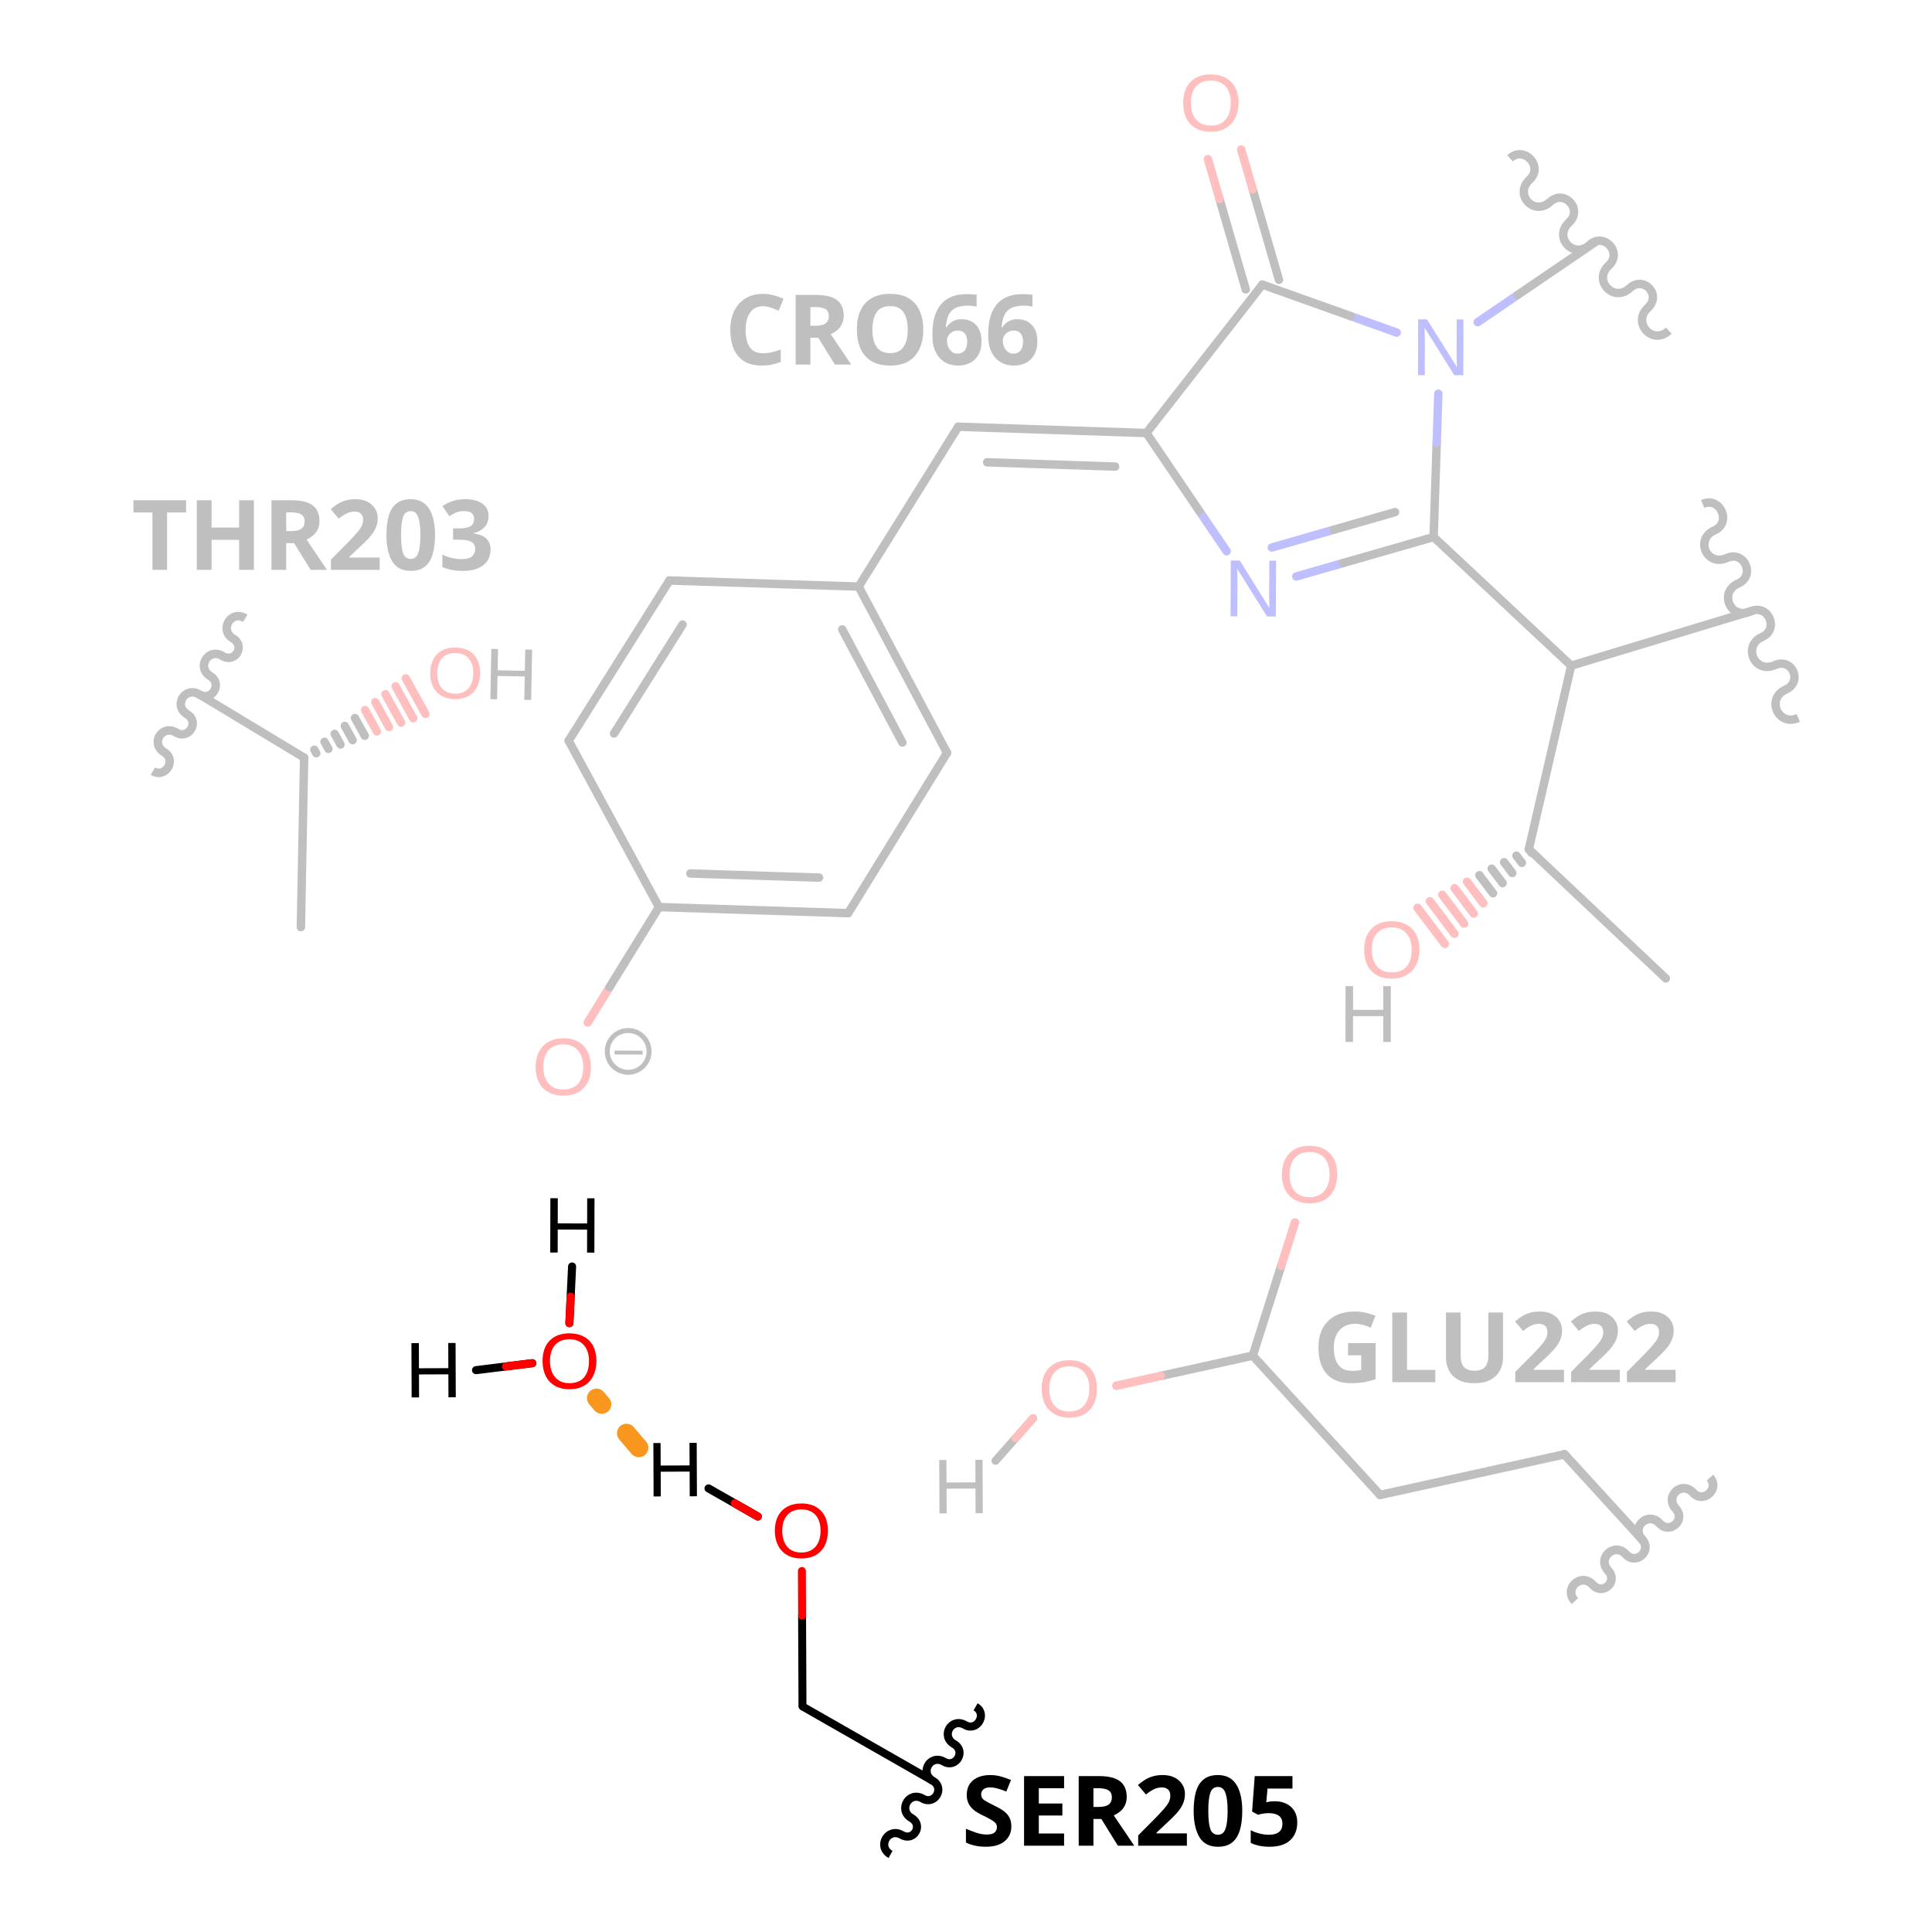
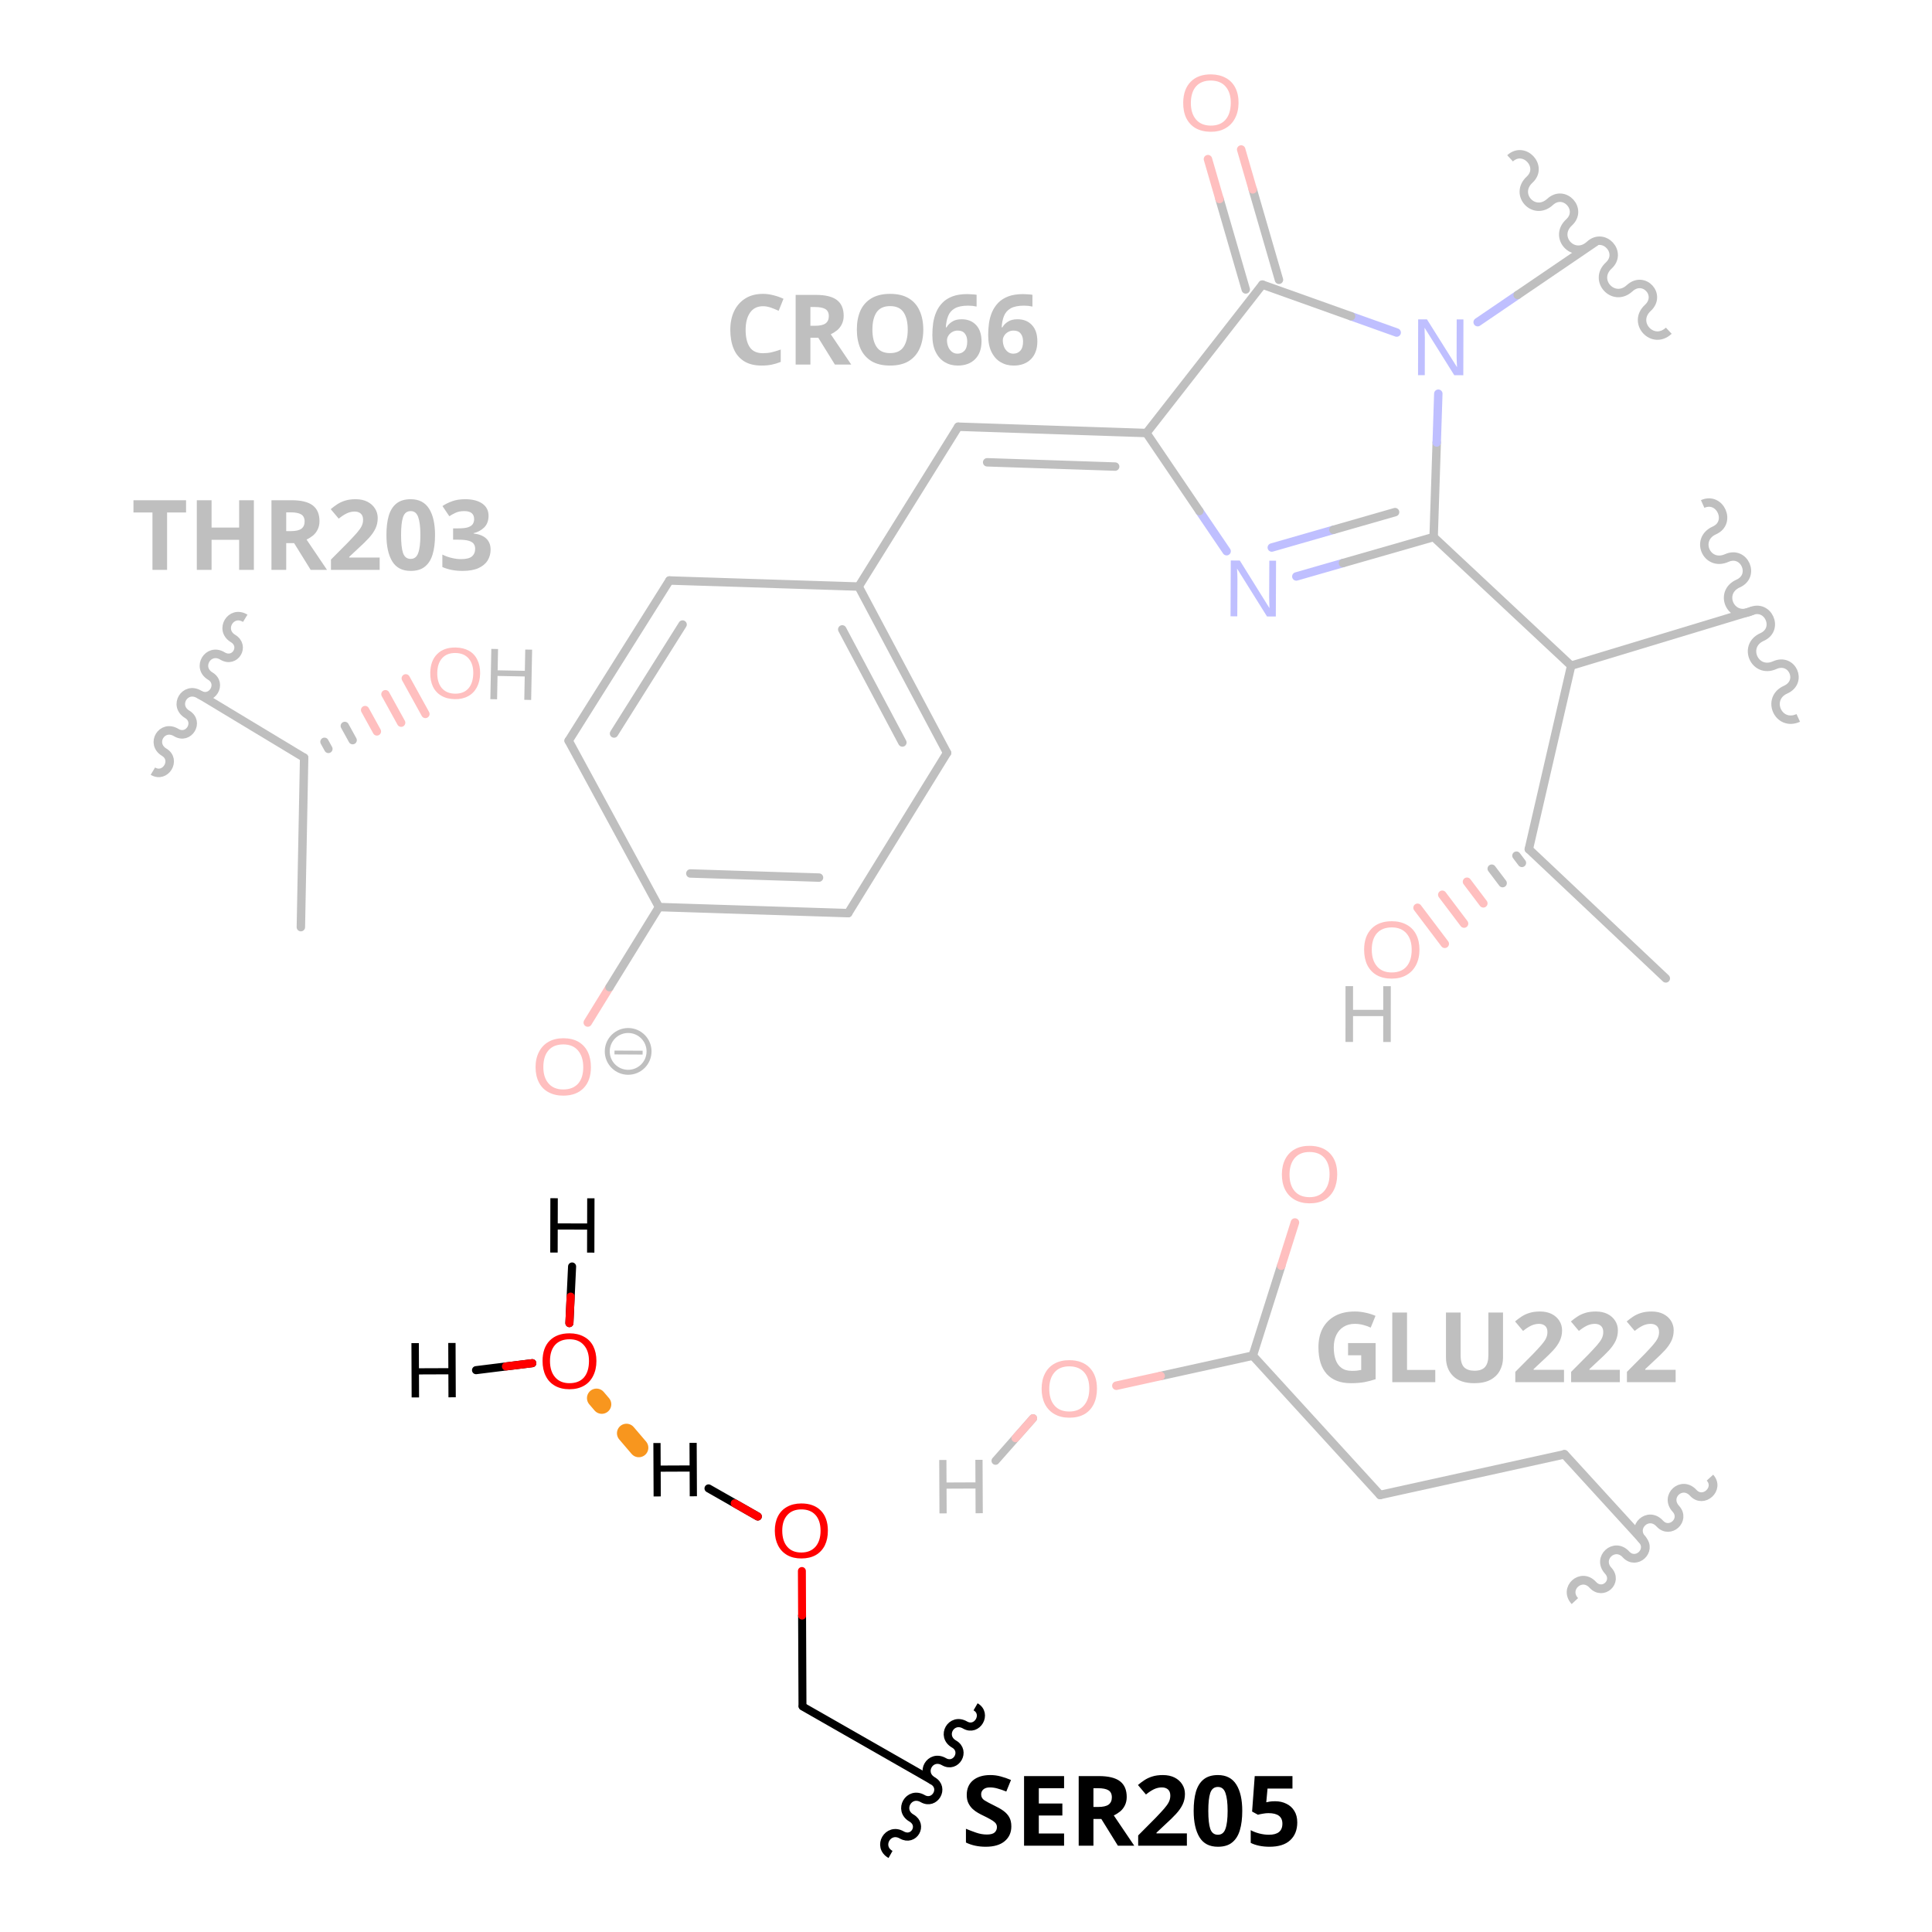
<svg xmlns="http://www.w3.org/2000/svg" version="1.1" id="svg2" width="2.75in" height="2.75in" viewBox="0 0 264 264">
  <defs id="defs6">
    <marker style="overflow:visible" id="Arrow2Mend" refX="0" refY="0" orient="auto">
      <path transform="scale(-0.6)" d="M 8.719,4.034 -2.207,0.016 8.719,-4.002 c -1.745,2.372 -1.735,5.617 -6e-7,8.035 z" style="fill:context-stroke;fill-rule:evenodd;stroke:context-stroke;stroke-width:0.625;stroke-linejoin:round" id="path6687" />
    </marker>
    <marker style="overflow:visible" id="Arrow2Lend" refX="0" refY="0" orient="auto">
      <path transform="matrix(-1.1,0,0,-1.1,-1.1,0)" d="M 8.719,4.034 -2.207,0.016 8.719,-4.002 c -1.745,2.372 -1.735,5.617 -6e-7,8.035 z" style="fill:context-stroke;fill-rule:evenodd;stroke:context-stroke;stroke-width:0.625;stroke-linejoin:round" id="path6681" />
    </marker>
    <marker style="overflow:visible" id="Arrow2Mend-5" refX="0" refY="0" orient="auto">
      <path transform="scale(-0.6)" d="M 8.719,4.034 -2.207,0.016 8.719,-4.002 c -1.745,2.372 -1.735,5.617 -6e-7,8.035 z" style="fill:context-stroke;fill-rule:evenodd;stroke:context-stroke;stroke-width:0.625;stroke-linejoin:round" id="path6687-6" />
    </marker>
  </defs>
  <g id="layer2">
    <text xml:space="preserve" style="font-weight:bold;font-size:13.333px;line-height:1.25;font-family:sans-serif;-inkscape-font-specification:'sans-serif Bold';stroke-width:1.576;opacity:0.25" x="179.396" y="188.866" id="text10030">
      <tspan id="tspan10028" x="179.396" y="188.866" style="font-size:13.333px;stroke-width:1.576">GLU222</tspan>
    </text>
    <text xml:space="preserve" style="font-weight:bold;font-size:13.333px;line-height:1.25;font-family:sans-serif;-inkscape-font-specification:'sans-serif Bold';stroke-width:1.576" x="131.381" y="252.211" id="text10030-5">
      <tspan id="tspan10028-4" x="131.381" y="252.211" style="font-size:13.333px;stroke-width:1.576">SER205</tspan>
    </text>
    <text xml:space="preserve" style="font-weight:bold;font-size:13.333px;line-height:1.25;font-family:sans-serif;-inkscape-font-specification:'sans-serif Bold';stroke-width:1.216;opacity:0.25" x="17.972" y="77.872" id="text10030-5-3">
      <tspan id="tspan10028-4-5" x="17.972" y="77.872" style="font-size:13.333px;stroke-width:1.216">THR203</tspan>
    </text>
    <g id="g33121" transform="matrix(-0.9601996,0.7222365,0.7222365,0.9601996,258.3847,-239.2409)" style="opacity:0.25">
      <line x1="320.866" y1="106.714" x2="315.707" y2="119.512" stroke="#000000" stroke-width="0.42" stroke-linejoin="round" stroke-linecap="round" id="line12-1" style="stroke-width:0.947;stroke-miterlimit:4;stroke-dasharray:none" />
-       <line x1="314.306" y1="119.945" x2="314.241" y2="119.486" stroke="#000000" stroke-width="0.294" stroke-linejoin="round" stroke-linecap="round" id="line26-0" style="stroke-width:0.947;stroke-miterlimit:4;stroke-dasharray:none" />
      <line x1="312.905" y1="120.377" x2="312.775" y2="119.46" stroke="#000000" stroke-width="0.294" stroke-linejoin="round" stroke-linecap="round" id="line28-3" style="stroke-width:0.947;stroke-miterlimit:4;stroke-dasharray:none" />
-       <line x1="311.504" y1="120.808" x2="311.309" y2="119.434" stroke="#000000" stroke-width="0.294" stroke-linejoin="round" stroke-linecap="round" id="line30-6" style="stroke-width:0.947;stroke-miterlimit:4;stroke-dasharray:none" />
      <line x1="310.103" y1="121.24" x2="309.843" y2="119.408" stroke="#000000" stroke-width="0.294" stroke-linejoin="round" stroke-linecap="round" id="line32-1" style="stroke-width:0.947;stroke-miterlimit:4;stroke-dasharray:none" />
-       <line x1="308.702" y1="121.672" x2="308.378" y2="119.381" stroke="#000000" stroke-width="0.294" stroke-linejoin="round" stroke-linecap="round" id="line34-0" style="stroke-width:0.947;stroke-miterlimit:4;stroke-dasharray:none" />
      <line x1="307.301" y1="122.104" x2="306.912" y2="119.355" stroke="#ff0000" stroke-width="0.294" stroke-linejoin="round" stroke-linecap="round" id="line36-63" style="stroke-width:0.947;stroke-miterlimit:4;stroke-dasharray:none" />
-       <line x1="305.9" y1="122.536" x2="305.446" y2="119.329" stroke="#ff0000" stroke-width="0.294" stroke-linejoin="round" stroke-linecap="round" id="line38-2" style="stroke-width:0.947;stroke-miterlimit:4;stroke-dasharray:none" />
      <line x1="304.499" y1="122.968" x2="303.98" y2="119.303" stroke="#ff0000" stroke-width="0.294" stroke-linejoin="round" stroke-linecap="round" id="line40-0" style="stroke-width:0.947;stroke-miterlimit:4;stroke-dasharray:none" />
-       <line x1="303.098" y1="123.4" x2="302.514" y2="119.277" stroke="#ff0000" stroke-width="0.294" stroke-linejoin="round" stroke-linecap="round" id="line42-6" style="stroke-width:0.947;stroke-miterlimit:4;stroke-dasharray:none" />
      <line x1="301.697" y1="123.832" x2="301.049" y2="119.251" stroke="#ff0000" stroke-width="0.294" stroke-linejoin="round" stroke-linecap="round" id="line44-1" style="stroke-width:0.947;stroke-miterlimit:4;stroke-dasharray:none" />
      <line x1="315.707" y1="119.512" x2="327.591" y2="134.693" stroke="#000000" stroke-width="0.42" stroke-linejoin="round" stroke-linecap="round" id="line46-5" style="stroke-width:0.959;stroke-miterlimit:4;stroke-dasharray:none" />
      <text x="-157.922" y="281.66" fill="#ff0000" font-family="Arial" font-size="8.317px" font-style="normal" font-weight="normal" text-anchor="middle" id="text66" style="stroke-width:0.947;stroke-miterlimit:4;stroke-dasharray:none" transform="matrix(-0.7874117,0.6164275,0.6164275,0.7874117,0,0)">O</text>
      <text x="-151.56" y="281.66" fill="#ff0000" font-family="Arial" font-size="8.317px" font-style="normal" font-weight="normal" text-anchor="middle" id="text68" style="fill:#4d4d4d;stroke-width:0.947;stroke-miterlimit:4;stroke-dasharray:none" transform="matrix(-0.7874117,0.6164275,0.6164275,0.7874117,0,0)">
        <tspan style="fill:#000000" id="tspan15697">H</tspan>
      </text>
      <path style="fill:none;stroke:#000000;stroke-width:0.97;stroke-linecap:butt;stroke-linejoin:miter;stroke-miterlimit:4;stroke-dasharray:none;stroke-opacity:1" d="m 330.377,110.398 c -0.62,1.542 -2.945,0.607 -2.325,-0.935 0.707,-1.758 -1.726,-2.737 -2.433,-0.979 -0.62,1.542 -2.866,0.639 -2.246,-0.903 0.707,-1.758 -1.745,-2.744 -2.452,-0.986 -0.62,1.542 -2.881,0.633 -2.26,-0.909 0.707,-1.758 -1.775,-2.757 -2.482,-0.998 -0.62,1.542 -2.776,0.675 -2.155,-0.867 0.707,-1.758 -1.795,-2.773 -2.49,-1.001" id="path5251-5" />
    </g>
    <g id="g39975" transform="rotate(87.81615,64.34007,195.9787)">
      <line x1="54.961" y1="187.219" x2="55.622" y2="194.938" stroke="#000000" stroke-width="10" stroke-linejoin="round" stroke-linecap="round" id="line26-6-0" style="stroke:#000000;stroke-width:1.104;stroke-miterlimit:4;stroke-dasharray:none" />
      <text x="-179.832" y="65.715" fill="#ff0000" font-family="Arial" font-size="10.795px" font-style="normal" font-weight="normal" text-anchor="middle" id="text48-9" style="stroke-width:1.104;stroke-miterlimit:4;stroke-dasharray:none" transform="rotate(-87.75013)">O</text>
      <text x="179.398" y="-39.959" fill="#ff0000" font-family="Arial" font-size="10.795px" font-style="normal" font-weight="normal" text-anchor="middle" id="text50-1" style="fill:#4d4d4d;stroke-width:1.104;stroke-miterlimit:4;stroke-dasharray:none" transform="rotate(92.32307)">
        <tspan style="fill:#000000;stroke-width:1.104" id="tspan18705">H</tspan>
      </text>
      <text x="198.705" y="-58.545" fill="#ff0000" font-family="Arial" font-size="10.795px" font-style="normal" font-weight="normal" text-anchor="middle" id="text50-1-2" style="fill:#4d4d4d;stroke-width:1.104;stroke-miterlimit:4;stroke-dasharray:none" transform="rotate(91.96394)">
        <tspan style="fill:#000000;stroke-width:1.104" id="tspan20753">H</tspan>
      </text>
      <line x1="54.961" y1="187.219" x2="55.267" y2="190.833" stroke="#ff0000" stroke-width="10" stroke-linejoin="round" stroke-linecap="round" id="line39802" style="stroke-width:1.104;stroke-miterlimit:4;stroke-dasharray:none" />
      <line x1="49.684" y1="181.943" x2="41.966" y2="181.282" stroke="#000000" stroke-width="10" stroke-linejoin="round" stroke-linecap="round" id="line47464" style="stroke:#000000;stroke-width:1.104;stroke-miterlimit:4;stroke-dasharray:none" />
      <line x1="49.684" y1="181.943" x2="46.071" y2="181.636" stroke="#ff0000" stroke-width="10" stroke-linejoin="round" stroke-linecap="round" id="line47466" style="stroke-width:1.104;stroke-miterlimit:4;stroke-dasharray:none" />
    </g>
    <g id="g1695" style="opacity:0.25">
      <line x1="224.407" y1="210.368" x2="213.771" y2="198.73" stroke="#000000" stroke-width="10" stroke-linejoin="round" stroke-linecap="round" id="line28-7" style="stroke-width:1.205;stroke-miterlimit:4;stroke-dasharray:none" />
      <line x1="213.771" y1="198.73" x2="188.584" y2="204.28" stroke="#000000" stroke-width="10" stroke-linejoin="round" stroke-linecap="round" id="line42-2" style="stroke-width:1.166;stroke-miterlimit:4;stroke-dasharray:none" />
      <line x1="188.584" y1="204.28" x2="171.185" y2="185.244" stroke="#000000" stroke-width="10" stroke-linejoin="round" stroke-linecap="round" id="line44-6" style="stroke-width:1.166;stroke-miterlimit:4;stroke-dasharray:none" />
      <g id="g3215" transform="matrix(-0.9086407,0.8304904,0.8304904,0.9086407,301.568,-229.0793)">
        <line x1="296.181" y1="171.745" x2="305.253" y2="176.982" stroke="#000000" stroke-width="10" stroke-linejoin="round" stroke-linecap="round" id="line46-1" style="stroke-width:0.947;stroke-miterlimit:4;stroke-dasharray:none" />
        <line x1="296.181" y1="171.745" x2="291.828" y2="169.232" stroke="#ff0000" stroke-width="10" stroke-linejoin="round" stroke-linecap="round" id="line48-8" style="stroke-width:0.947;stroke-miterlimit:4;stroke-dasharray:none" />
      </g>
      <line x1="158.592" y1="188.019" x2="171.185" y2="185.244" stroke="#000000" stroke-width="10" stroke-linejoin="round" stroke-linecap="round" id="line54-2" style="stroke-width:1.166;stroke-miterlimit:4;stroke-dasharray:none" />
      <line x1="158.592" y1="188.019" x2="152.55" y2="189.35" stroke="#ff0000" stroke-width="10" stroke-linejoin="round" stroke-linecap="round" id="line56-0" style="stroke-width:1.166;stroke-miterlimit:4;stroke-dasharray:none" />
      <text x="-180.346" y="162.738" fill="#ff0000" font-family="Arial" font-size="11.099px" font-style="normal" font-weight="normal" text-anchor="middle" id="text80" style="stroke-width:1.166;stroke-miterlimit:4;stroke-dasharray:none" transform="matrix(-0.9999611,-0.00881853,-0.00881853,0.9999611,0,0)">O</text>
      <text x="-146.932" y="192.976" fill="#ff0000" font-family="Arial" font-size="11.099px" font-style="normal" font-weight="normal" text-anchor="middle" id="text84" style="stroke-width:1.166;stroke-miterlimit:4;stroke-dasharray:none" transform="matrix(-0.9999906,-0.00434502,-0.00434502,0.9999906,0,0)">O</text>
      <path style="fill:none;stroke:#000000;stroke-width:1.194;stroke-linecap:butt;stroke-linejoin:miter;stroke-miterlimit:4;stroke-dasharray:none;stroke-opacity:1" d="m 233.657,201.914 c 1.381,1.511 -0.896,3.592 -2.277,2.081 -1.574,-1.722 -3.957,0.456 -2.383,2.178 1.381,1.511 -0.819,3.521 -2.2,2.01 -1.574,-1.722 -3.975,0.473 -2.401,2.195 1.381,1.511 -0.833,3.534 -2.214,2.023 -1.574,-1.722 -4.005,0.5 -2.431,2.222 1.381,1.511 -0.73,3.44 -2.111,1.929 -1.574,-1.722 -4.034,0.513 -2.439,2.229" id="path5251" />
      <text x="-130.423" y="207.364" fill="#ff0000" font-family="Arial" font-size="10.616px" font-style="normal" font-weight="normal" text-anchor="middle" id="text50" style="fill:#4d4d4d;stroke-width:1.086;stroke-miterlimit:4;stroke-dasharray:none" transform="matrix(-0.9999903,0.00440564,0.00440564,0.9999903,0,0)">
        <tspan style="fill:#000000;stroke-width:1.086" id="tspan23080">H</tspan>
      </text>
      <g id="g40250-3" transform="rotate(41.1088,38.14665,271.408)">
        <line x1="64.738" y1="145.2" x2="64.695" y2="152.947" stroke="#000000" stroke-width="10" stroke-linejoin="round" stroke-linecap="round" id="line47464-5-6" style="stroke:#000000;stroke-width:1.104;stroke-miterlimit:4;stroke-dasharray:none" />
        <line x1="64.738" y1="145.2" x2="64.721" y2="148.827" stroke="#ff0000" stroke-width="10" stroke-linejoin="round" stroke-linecap="round" id="line47466-0-1" style="stroke-width:1.104;stroke-miterlimit:4;stroke-dasharray:none" />
      </g>
    </g>
    <g id="g1534" style="opacity:0.25">
      <text xml:space="preserve" style="font-weight:bold;font-size:13.333px;line-height:1.25;font-family:sans-serif;-inkscape-font-specification:'sans-serif Bold';stroke-width:1.576" x="99.029" y="49.813" id="text10030-7">
        <tspan id="tspan10028-6" x="99.029" y="49.813" style="font-weight:bold;font-size:13.333px;stroke-width:1.576">CRO66</tspan>
      </text>
      <g id="g1481" transform="matrix(-0.5250517,-0.00273024,-0.00273024,0.5250517,354.3678,78.12262)">
        <circle style="opacity:1;fill:none;stroke:#000000;stroke-width:1.292;stroke-linecap:round;stroke-linejoin:round;stroke-miterlimit:4;stroke-dasharray:none" id="path294" cx="510.779" cy="127.495" r="5.437" />
        <path style="fill:none;stroke:#000000;stroke-width:1px;stroke-linecap:butt;stroke-linejoin:miter;stroke-opacity:1" d="m 507.013,127.799 h 7.319" id="path1397" />
      </g>
      <g id="g1912" transform="rotate(-15,-215.2295,1423.936)" style="stroke-width:1.152;stroke-miterlimit:4;stroke-dasharray:none">
        <line x1="546.475" y1="292.277" x2="532.964" y2="270.375" stroke="#000000" stroke-width="1.217" stroke-linejoin="round" stroke-linecap="round" id="line1740" style="stroke-width:1.152;stroke-miterlimit:4;stroke-dasharray:none" />
        <line x1="532.964" y1="270.375" x2="545.045" y2="247.653" stroke="#000000" stroke-width="1.217" stroke-linejoin="round" stroke-linecap="round" id="line1742" style="stroke-width:1.152;stroke-miterlimit:4;stroke-dasharray:none" />
        <line x1="545.045" y1="247.653" x2="570.899" y2="246.823" stroke="#000000" stroke-width="1.217" stroke-linejoin="round" stroke-linecap="round" id="line1744" style="stroke-width:1.152;stroke-miterlimit:4;stroke-dasharray:none" />
        <line x1="545.045" y1="247.653" x2="531.439" y2="225.811" stroke="#000000" stroke-width="1.217" stroke-linejoin="round" stroke-linecap="round" id="line1746" style="stroke-width:1.152;stroke-miterlimit:4;stroke-dasharray:none" />
      </g>
      <path style="fill:none;stroke:#000000;stroke-width:1.152;stroke-linecap:butt;stroke-linejoin:miter;stroke-miterlimit:4;stroke-dasharray:none;stroke-opacity:1" d="m 232.662,68.867 c 2.393,-1.069 4.004,2.537 1.611,3.607 -2.728,1.219 -1.041,4.994 1.687,3.775 2.393,-1.069 3.949,2.415 1.557,3.484 -2.728,1.219 -1.028,5.022 1.7,3.803 2.393,-1.069 3.959,2.437 1.567,3.506 -2.728,1.219 -1.007,5.069 1.721,3.851 2.393,-1.069 3.887,2.275 1.494,3.344 -2.728,1.219 -1.003,5.11 1.726,3.863" id="path5251-5-6" />
      <path style="fill:none;stroke:#000000;stroke-width:1.152;stroke-linecap:butt;stroke-linejoin:miter;stroke-miterlimit:4;stroke-dasharray:none;stroke-opacity:1" d="m 206.345,21.635 c 1.928,-1.775 4.604,1.131 2.676,2.906 -2.198,2.024 0.602,5.065 2.8,3.042 1.928,-1.775 4.513,1.032 2.585,2.807 -2.198,2.024 0.624,5.088 2.822,3.065 1.928,-1.775 4.529,1.05 2.601,2.825 -2.198,2.024 0.659,5.126 2.857,3.103 1.928,-1.775 4.409,0.919 2.481,2.694 -2.198,2.024 0.675,5.163 2.865,3.112" id="path5251-5-6-4" />
      <line x1="83.291" y1="134.897" x2="80.313" y2="139.726" stroke="#ff0000" stroke-width="1.217" stroke-linejoin="round" stroke-linecap="round" id="line50-3" style="stroke-width:1.152;stroke-miterlimit:4;stroke-dasharray:none" />
      <line x1="83.291" y1="134.897" x2="90.047" y2="123.947" stroke="#000000" stroke-width="1.217" stroke-linejoin="round" stroke-linecap="round" id="line52-6" style="stroke-width:1.152;stroke-miterlimit:4;stroke-dasharray:none" />
      <line x1="115.9" y1="124.776" x2="90.047" y2="123.947" stroke="#000000" stroke-width="1.217" stroke-linejoin="round" stroke-linecap="round" id="line54-7" style="stroke-width:1.152;stroke-miterlimit:4;stroke-dasharray:none" />
      <line x1="111.915" y1="119.92" x2="94.333" y2="119.356" stroke="#000000" stroke-width="1.217" stroke-linejoin="round" stroke-linecap="round" id="line56-5" style="stroke-width:1.152;stroke-miterlimit:4;stroke-dasharray:none" />
      <line x1="115.9" y1="124.776" x2="129.411" y2="102.874" stroke="#000000" stroke-width="1.217" stroke-linejoin="round" stroke-linecap="round" id="line58-3" style="stroke-width:1.152;stroke-miterlimit:4;stroke-dasharray:none" />
      <line x1="90.047" y1="123.947" x2="77.703" y2="101.217" stroke="#000000" stroke-width="1.217" stroke-linejoin="round" stroke-linecap="round" id="line62-6" style="stroke-width:1.152;stroke-miterlimit:4;stroke-dasharray:none" />
      <line x1="129.411" y1="102.874" x2="117.33" y2="80.152" stroke="#000000" stroke-width="1.217" stroke-linejoin="round" stroke-linecap="round" id="line64-2" style="stroke-width:1.152;stroke-miterlimit:4;stroke-dasharray:none" />
      <line x1="123.305" y1="101.457" x2="115.09" y2="86.005" stroke="#000000" stroke-width="1.217" stroke-linejoin="round" stroke-linecap="round" id="line66-9" style="stroke-width:1.152;stroke-miterlimit:4;stroke-dasharray:none" />
      <line x1="183.512" y1="76.94" x2="177.139" y2="78.771" stroke="#0000ff" stroke-width="1.217" stroke-linejoin="round" stroke-linecap="round" id="line68-1" style="stroke-width:1.152;stroke-miterlimit:4;stroke-dasharray:none" />
      <line x1="183.512" y1="76.94" x2="195.9" y2="73.384" stroke="#000000" stroke-width="1.217" stroke-linejoin="round" stroke-linecap="round" id="line70-2" style="stroke-width:1.152;stroke-miterlimit:4;stroke-dasharray:none" />
      <line x1="182.208" y1="72.398" x2="173.785" y2="74.817" stroke="#0000ff" stroke-width="1.217" stroke-linejoin="round" stroke-linecap="round" id="line72-7" style="stroke-width:1.152;stroke-miterlimit:4;stroke-dasharray:none" />
      <line x1="182.208" y1="72.398" x2="190.632" y2="69.98" stroke="#000000" stroke-width="1.217" stroke-linejoin="round" stroke-linecap="round" id="line74-0" style="stroke-width:1.152;stroke-miterlimit:4;stroke-dasharray:none" />
      <line x1="163.89" y1="69.834" x2="167.612" y2="75.319" stroke="#0000ff" stroke-width="1.217" stroke-linejoin="round" stroke-linecap="round" id="line76-9" style="stroke-width:1.152;stroke-miterlimit:4;stroke-dasharray:none" />
      <line x1="163.89" y1="69.834" x2="156.656" y2="59.171" stroke="#000000" stroke-width="1.217" stroke-linejoin="round" stroke-linecap="round" id="line78-3" style="stroke-width:1.152;stroke-miterlimit:4;stroke-dasharray:none" />
      <line x1="196.322" y1="60.464" x2="195.9" y2="73.384" stroke="#000000" stroke-width="1.217" stroke-linejoin="round" stroke-linecap="round" id="line80-6" style="stroke-width:1.152;stroke-miterlimit:4;stroke-dasharray:none" />
      <line x1="196.322" y1="60.464" x2="196.539" y2="53.799" stroke="#0000ff" stroke-width="1.217" stroke-linejoin="round" stroke-linecap="round" id="line82-0" style="stroke-width:1.152;stroke-miterlimit:4;stroke-dasharray:none" />
      <line x1="77.703" y1="101.217" x2="91.476" y2="79.322" stroke="#000000" stroke-width="1.217" stroke-linejoin="round" stroke-linecap="round" id="line84-6" style="stroke-width:1.152;stroke-miterlimit:4;stroke-dasharray:none" />
      <line x1="83.907" y1="100.23" x2="93.273" y2="85.342" stroke="#000000" stroke-width="1.217" stroke-linejoin="round" stroke-linecap="round" id="line86-2" style="stroke-width:1.152;stroke-miterlimit:4;stroke-dasharray:none" />
      <line x1="117.33" y1="80.152" x2="91.476" y2="79.322" stroke="#000000" stroke-width="1.217" stroke-linejoin="round" stroke-linecap="round" id="line88-6" style="stroke-width:1.152;stroke-miterlimit:4;stroke-dasharray:none" />
      <line x1="117.33" y1="80.152" x2="130.936" y2="58.309" stroke="#000000" stroke-width="1.217" stroke-linejoin="round" stroke-linecap="round" id="line90-1" style="stroke-width:1.152;stroke-miterlimit:4;stroke-dasharray:none" />
      <line x1="207.379" y1="40.304" x2="201.916" y2="44.024" stroke="#0000ff" stroke-width="1.217" stroke-linejoin="round" stroke-linecap="round" id="line92-8" style="stroke-width:1.152;stroke-miterlimit:4;stroke-dasharray:none" />
      <line x1="207.379" y1="40.304" x2="218.015" y2="33.064" stroke="#000000" stroke-width="1.217" stroke-linejoin="round" stroke-linecap="round" id="line94-7" style="stroke-width:1.152;stroke-miterlimit:4;stroke-dasharray:none" />
      <line x1="184.62" y1="43.217" x2="190.851" y2="45.442" stroke="#0000ff" stroke-width="1.217" stroke-linejoin="round" stroke-linecap="round" id="line96-9" style="stroke-width:1.152;stroke-miterlimit:4;stroke-dasharray:none" />
      <line x1="184.62" y1="43.217" x2="172.497" y2="38.891" stroke="#000000" stroke-width="1.217" stroke-linejoin="round" stroke-linecap="round" id="line98-2" style="stroke-width:1.152;stroke-miterlimit:4;stroke-dasharray:none" />
      <line x1="156.656" y1="59.171" x2="130.936" y2="58.309" stroke="#000000" stroke-width="1.217" stroke-linejoin="round" stroke-linecap="round" id="line100-0" style="stroke-width:1.152;stroke-miterlimit:4;stroke-dasharray:none" />
      <line x1="152.382" y1="63.756" x2="134.893" y2="63.171" stroke="#000000" stroke-width="1.217" stroke-linejoin="round" stroke-linecap="round" id="line102-2" style="stroke-width:1.152;stroke-miterlimit:4;stroke-dasharray:none" />
      <line x1="156.656" y1="59.171" x2="172.497" y2="38.891" stroke="#000000" stroke-width="1.217" stroke-linejoin="round" stroke-linecap="round" id="line106-3" style="stroke-width:1.152;stroke-miterlimit:4;stroke-dasharray:none" />
      <line x1="171.18" y1="25.876" x2="174.765" y2="38.233" stroke="#000000" stroke-width="1.217" stroke-linejoin="round" stroke-linecap="round" id="line122-7" style="stroke-width:1.152;stroke-miterlimit:4;stroke-dasharray:none" />
      <line x1="171.18" y1="25.876" x2="169.6" y2="20.427" stroke="#ff0000" stroke-width="1.217" stroke-linejoin="round" stroke-linecap="round" id="line124-3" style="stroke-width:1.152;stroke-miterlimit:4;stroke-dasharray:none" />
      <line x1="166.642" y1="27.193" x2="170.228" y2="39.549" stroke="#000000" stroke-width="1.217" stroke-linejoin="round" stroke-linecap="round" id="line126-6" style="stroke-width:1.152;stroke-miterlimit:4;stroke-dasharray:none" />
      <line x1="166.642" y1="27.193" x2="165.061" y2="21.745" stroke="#ff0000" stroke-width="1.217" stroke-linejoin="round" stroke-linecap="round" id="line128-1" style="stroke-width:1.152;stroke-miterlimit:4;stroke-dasharray:none" />
      <g id="g1528" transform="rotate(45,555.2604,-237.8481)" style="stroke-width:1.152;stroke-miterlimit:4;stroke-dasharray:none">
-         <line x1="560.585" y1="257.294" x2="561.197" y2="257.379" stroke="#000000" stroke-width="0.852" stroke-linejoin="round" stroke-linecap="round" id="line8" style="stroke-width:1.152;stroke-miterlimit:4;stroke-dasharray:none" />
        <line x1="560.019" y1="259.118" x2="561.242" y2="259.288" stroke="#000000" stroke-width="0.852" stroke-linejoin="round" stroke-linecap="round" id="line10" style="stroke-width:1.152;stroke-miterlimit:4;stroke-dasharray:none" />
-         <line x1="559.454" y1="260.941" x2="561.288" y2="261.197" stroke="#000000" stroke-width="0.852" stroke-linejoin="round" stroke-linecap="round" id="line12" style="stroke-width:1.152;stroke-miterlimit:4;stroke-dasharray:none" />
        <line x1="558.888" y1="262.765" x2="561.335" y2="263.106" stroke="#000000" stroke-width="0.852" stroke-linejoin="round" stroke-linecap="round" id="line14" style="stroke-width:1.152;stroke-miterlimit:4;stroke-dasharray:none" />
-         <line x1="558.322" y1="264.59" x2="561.381" y2="265.015" stroke="#000000" stroke-width="0.852" stroke-linejoin="round" stroke-linecap="round" id="line16" style="stroke-width:1.152;stroke-miterlimit:4;stroke-dasharray:none" />
        <line x1="557.756" y1="266.414" x2="561.427" y2="266.924" stroke="#ff0000" stroke-width="0.852" stroke-linejoin="round" stroke-linecap="round" id="line18" style="stroke-width:1.152;stroke-miterlimit:4;stroke-dasharray:none" />
-         <line x1="557.191" y1="268.238" x2="561.472" y2="268.833" stroke="#ff0000" stroke-width="0.852" stroke-linejoin="round" stroke-linecap="round" id="line20" style="stroke-width:1.152;stroke-miterlimit:4;stroke-dasharray:none" />
        <line x1="556.626" y1="270.061" x2="561.519" y2="270.742" stroke="#ff0000" stroke-width="0.852" stroke-linejoin="round" stroke-linecap="round" id="line22" style="stroke-width:1.152;stroke-miterlimit:4;stroke-dasharray:none" />
-         <line x1="556.06" y1="271.885" x2="561.565" y2="272.651" stroke="#ff0000" stroke-width="0.852" stroke-linejoin="round" stroke-linecap="round" id="line24" style="stroke-width:1.152;stroke-miterlimit:4;stroke-dasharray:none" />
        <line x1="555.494" y1="273.709" x2="561.611" y2="274.56" stroke="#ff0000" stroke-width="0.852" stroke-linejoin="round" stroke-linecap="round" id="line26" style="stroke-width:1.152;stroke-miterlimit:4;stroke-dasharray:none" />
        <text x="196.105" y="595.787" fill="#ff0000" font-family="Arial" font-size="11.077px" font-style="normal" font-weight="normal" text-anchor="middle" id="text144" transform="rotate(-44.96373)" style="stroke-width:1.152;stroke-miterlimit:4;stroke-dasharray:none">O</text>
        <text x="192.884" y="604.552" fill="#ff0000" font-family="Arial" font-size="11.077px" font-style="normal" font-weight="normal" text-anchor="middle" id="text146" transform="rotate(-44.96373)" style="stroke-width:1.152;stroke-miterlimit:4;stroke-dasharray:none">
          <tspan style="fill:#000000;stroke-width:1.152;stroke-miterlimit:4;stroke-dasharray:none" id="tspan30254">H</tspan>
        </text>
      </g>
      <text x="-171.605" y="-75.858" fill="#0000ff" font-family="Arial" font-size="11.077px" font-style="normal" font-weight="normal" text-anchor="middle" id="text152-2" transform="rotate(-179.7513)" style="stroke-width:1.152;stroke-miterlimit:4;stroke-dasharray:none">N</text>
      <text x="196.977" y="50.829" fill="#0000ff" font-family="Arial" font-size="11.077px" font-style="normal" font-weight="normal" text-anchor="middle" id="text156-9" style="stroke-width:1.152;stroke-miterlimit:4;stroke-dasharray:none" transform="rotate(0.128387)">N</text>
      <text x="165.637" y="15.592" fill="#ff0000" font-family="Arial" font-size="11.077px" font-style="normal" font-weight="normal" text-anchor="middle" id="text162-3" style="stroke-width:1.152;stroke-miterlimit:4;stroke-dasharray:none" transform="rotate(0.798707)">O</text>
      <text x="-76.83" y="-142.053" fill="#ff0000" font-family="Arial" font-size="11.077px" font-style="normal" font-weight="normal" text-anchor="middle" id="text190-9" transform="rotate(179.9449)" style="stroke-width:1.152;stroke-miterlimit:4;stroke-dasharray:none">O</text>
    </g>
    <g id="g1677">
      <line x1="127.352" y1="243.289" x2="109.666" y2="233.182" stroke="#000000" stroke-width="10" stroke-linejoin="round" stroke-linecap="round" id="line12-3" style="stroke-width:1.077;stroke-miterlimit:4;stroke-dasharray:none" />
      <line x1="109.602" y1="220.764" x2="109.656" y2="233.105" stroke="#000000" stroke-width="10" stroke-linejoin="round" stroke-linecap="round" id="line26-6" style="stroke-width:1.086;stroke-miterlimit:4;stroke-dasharray:none" />
      <line x1="109.602" y1="220.764" x2="109.575" y2="214.671" stroke="#ff0000" stroke-width="10" stroke-linejoin="round" stroke-linecap="round" id="line28-1" style="stroke-width:1.086;stroke-miterlimit:4;stroke-dasharray:none" />
      <text x="-108.576" y="213.331" fill="#ff0000" font-family="Arial" font-size="10.616px" font-style="normal" font-weight="normal" text-anchor="middle" id="text48" style="stroke-width:1.086;stroke-miterlimit:4;stroke-dasharray:none" transform="matrix(-0.9999903,0.00440564,0.00440564,0.9999903,0,0)">O</text>
      <text x="-91.373" y="204.875" fill="#ff0000" font-family="Arial" font-size="10.616px" font-style="normal" font-weight="normal" text-anchor="middle" id="text50-3" style="fill:#4d4d4d;stroke-width:1.086;stroke-miterlimit:4;stroke-dasharray:none" transform="matrix(-0.9999903,0.00440564,0.00440564,0.9999903,0,0)">
        <tspan style="fill:#000000;stroke-width:1.086" id="tspan23080-6">H</tspan>
      </text>
      <path style="fill:none;stroke:#000000;stroke-width:1.112;stroke-linecap:butt;stroke-linejoin:miter;stroke-miterlimit:4;stroke-dasharray:none;stroke-opacity:1" d="m 133.309,233.228 c 1.651,0.951 0.217,3.44 -1.434,2.489 -1.882,-1.085 -3.383,1.521 -1.501,2.605 1.651,0.951 0.266,3.356 -1.385,2.405 -1.882,-1.085 -3.395,1.54 -1.512,2.625 1.651,0.951 0.257,3.371 -1.395,2.42 -1.882,-1.085 -3.414,1.573 -1.531,2.658 1.651,0.951 0.322,3.259 -1.329,2.308 -1.882,-1.085 -3.436,1.593 -1.535,2.666" id="path5251-7" />
      <g id="g1429" transform="matrix(0.5,-0.8660254,-0.8660254,-0.5,196.9264,335.8854)">
        <line x1="64.738" y1="145.2" x2="64.695" y2="152.947" stroke="#000000" stroke-width="10" stroke-linejoin="round" stroke-linecap="round" id="line1425" style="stroke:#000000;stroke-width:1.104;stroke-miterlimit:4;stroke-dasharray:none" />
        <line x1="64.738" y1="145.2" x2="64.721" y2="148.827" stroke="#ff0000" stroke-width="10" stroke-linejoin="round" stroke-linecap="round" id="line1427" style="stroke-width:1.104;stroke-miterlimit:4;stroke-dasharray:none" />
      </g>
    </g>
  </g>
  <g id="layer1">
    <path style="fill:none;stroke:#f8961e;stroke-width:2.6;stroke-linecap:round;stroke-linejoin:round;stroke-dasharray:2.6, 5.2;stroke-dashoffset:0;stroke-opacity:1" d="m 87.293,197.825 -5.786,-6.779" id="path1" />
  </g>
  <g id="layer3" />
</svg>
